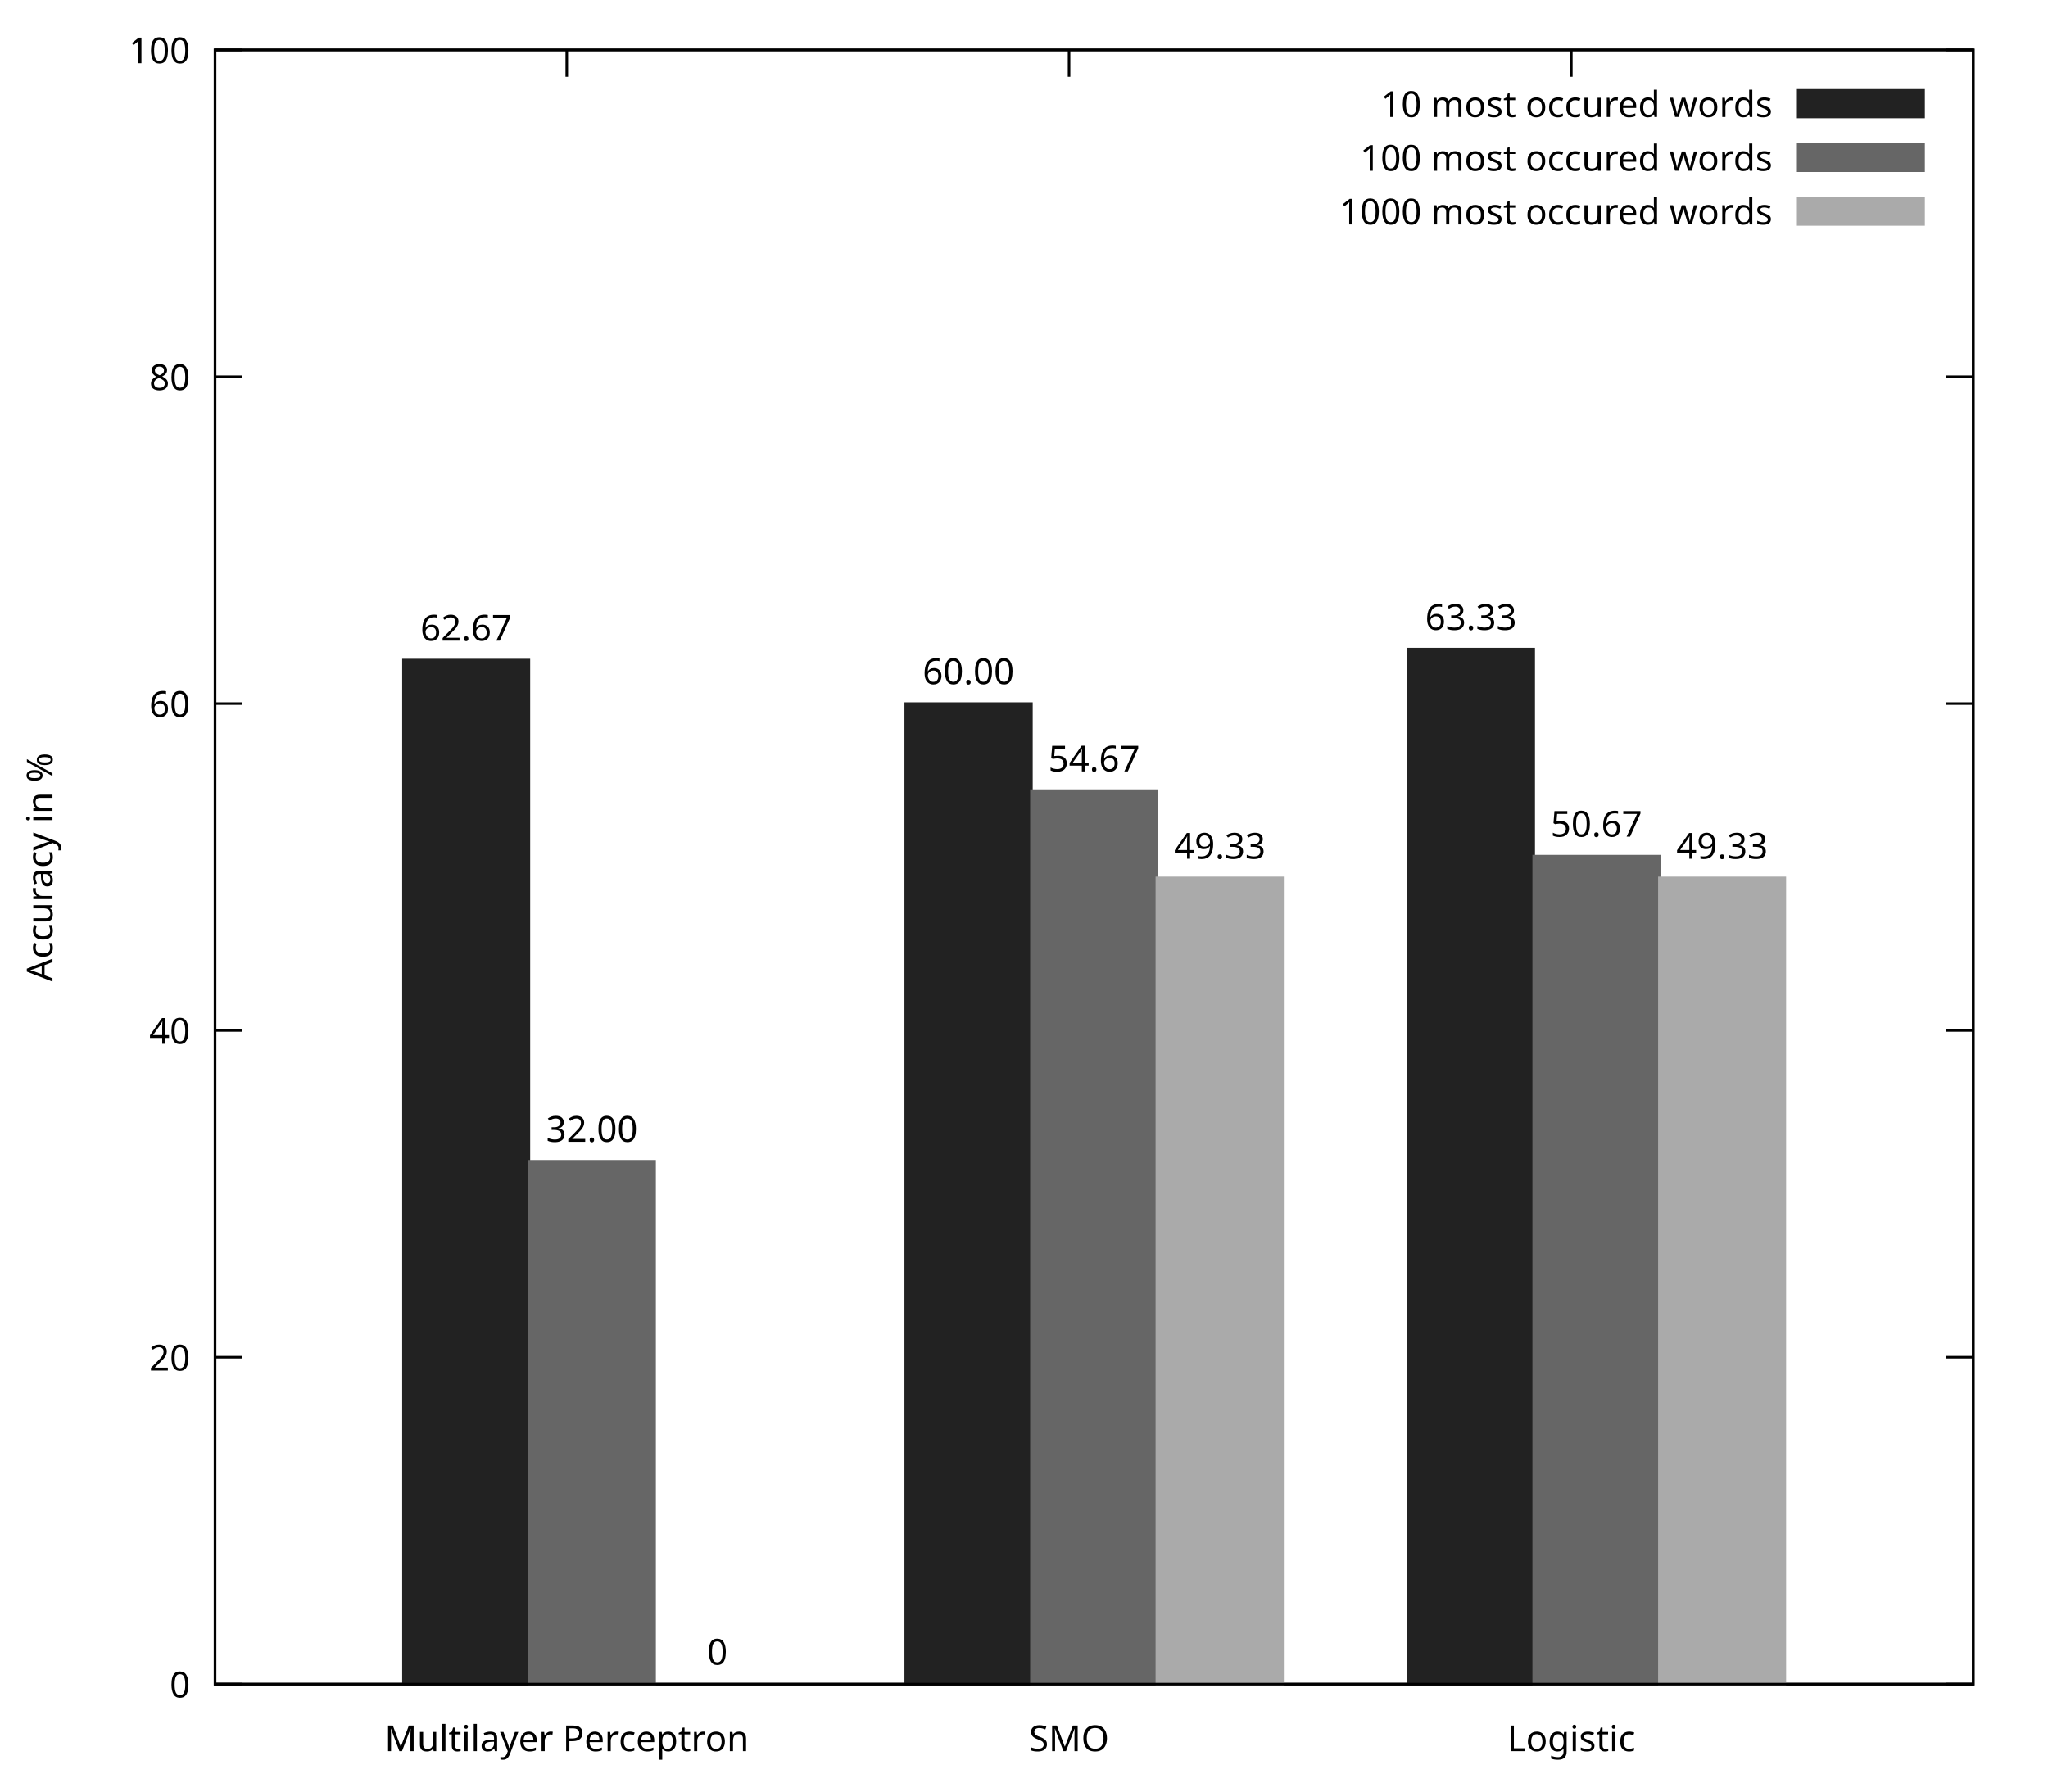
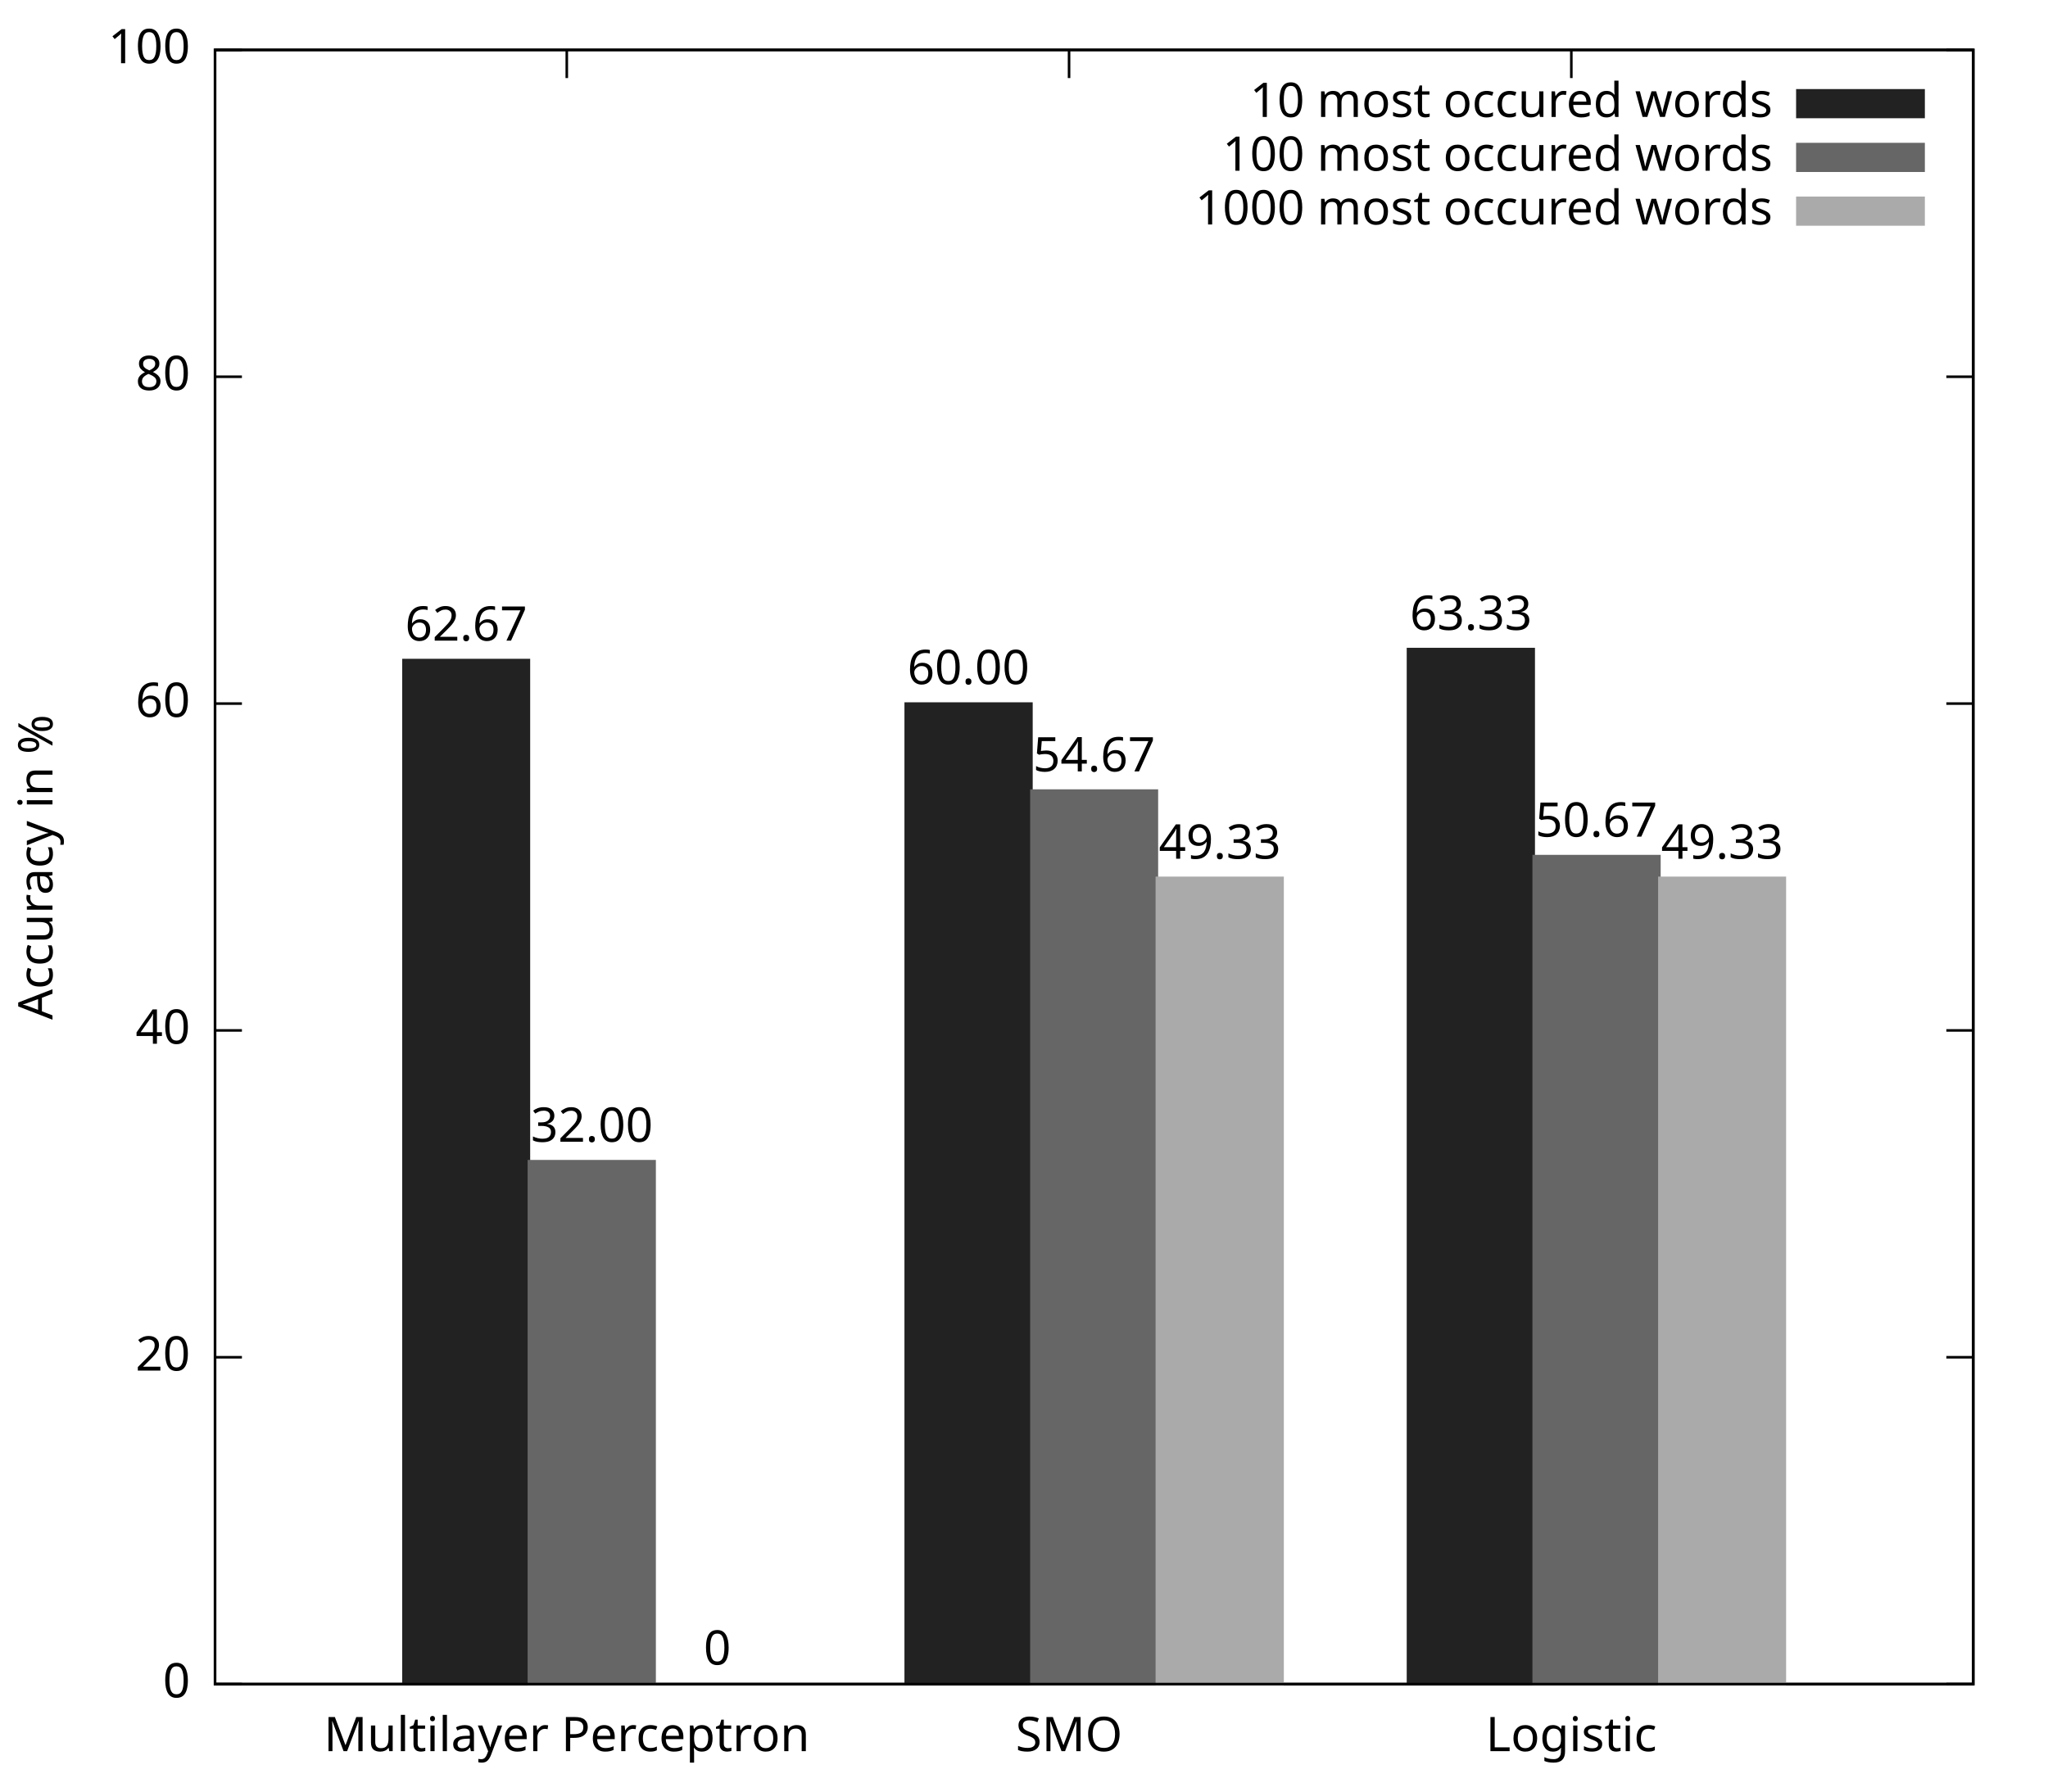
<svg xmlns="http://www.w3.org/2000/svg" xmlns:xlink="http://www.w3.org/1999/xlink" width="800" height="700" viewBox="0 0 800 700">
  <g id="gnuplot_canvas">
    <rect x="0" y="0" width="800" height="700" fill="none" />
    <defs>
      <circle id="gpDot" r="0.5" stroke-width="0.5" />
      <path id="gpPt0" stroke-width="0.190" stroke="currentColor" d="M-1,0 h2 M0,-1 v2" />
      <path id="gpPt1" stroke-width="0.190" stroke="currentColor" d="M-1,-1 L1,1 M1,-1 L-1,1" />
      <path id="gpPt2" stroke-width="0.190" stroke="currentColor" d="M-1,0 L1,0 M0,-1 L0,1 M-1,-1 L1,1 M-1,1 L1,-1" />
      <rect id="gpPt3" stroke-width="0.190" stroke="currentColor" x="-1" y="-1" width="2" height="2" />
      <rect id="gpPt4" stroke-width="0.190" stroke="currentColor" fill="currentColor" x="-1" y="-1" width="2" height="2" />
      <circle id="gpPt5" stroke-width="0.190" stroke="currentColor" cx="0" cy="0" r="1" />
      <use xlink:href="#gpPt5" id="gpPt6" fill="currentColor" stroke="none" />
      <path id="gpPt7" stroke-width="0.190" stroke="currentColor" d="M0,-1.33 L-1.33,0.67 L1.33,0.67 z" />
      <use xlink:href="#gpPt7" id="gpPt8" fill="currentColor" stroke="none" />
      <use xlink:href="#gpPt7" id="gpPt9" stroke="currentColor" transform="rotate(180)" />
      <use xlink:href="#gpPt9" id="gpPt10" fill="currentColor" stroke="none" />
      <use xlink:href="#gpPt3" id="gpPt11" stroke="currentColor" transform="rotate(45)" />
      <use xlink:href="#gpPt11" id="gpPt12" fill="currentColor" stroke="none" />
-       <path id="gpPt13" stroke-width="0.190" stroke="currentColor" d="M0,1.330 L1.265,0.411 L0.782,-1.067 L-0.782,-1.076 L-1.265,0.411 z" />
-       <use xlink:href="#gpPt13" id="gpPt14" fill="currentColor" stroke="none" />
-       <filter id="textbox" filterUnits="objectBoundingBox" x="0" y="0" height="1" width="1">
-         <feFlood flood-color="white" flood-opacity="1" result="bgnd" />
-         <feComposite in="SourceGraphic" in2="bgnd" operator="atop" />
-       </filter>
-       <filter id="greybox" filterUnits="objectBoundingBox" x="0" y="0" height="1" width="1">
-         <feFlood flood-color="lightgrey" flood-opacity="1" result="grey" />
-         <feComposite in="SourceGraphic" in2="grey" operator="atop" />
-       </filter>
    </defs>
-     <g fill="none" color="white" stroke="currentColor" stroke-width="1.00" stroke-linecap="butt" stroke-linejoin="miter">
+     <g style="fill:none; color:white; stroke:currentColor; stroke-width:1.00; stroke-linecap:butt; stroke-linejoin:miter">
</g>
-     <g fill="none" color="black" stroke="currentColor" stroke-width="1.00" stroke-linecap="butt" stroke-linejoin="miter">
-       <path stroke="black" d="M84.0,658.0 L94.5,658.0 M770.8,658.0 L760.3,658.0  " />
-       <g transform="translate(74.3,663.2)" stroke="none" fill="black" font-family="Verdana" font-size="14.00" text-anchor="end">
-         <text>
-           <tspan font-family="Verdana"> 0</tspan>
-         </text>
+     <g style="fill:none; color:black; stroke:currentColor; stroke-width:1.00; stroke-linecap:butt; stroke-linejoin:miter">
+       <path stroke="black" d="M84.0,658.0 L94.5,658.0 M770.8,658.0 L760.3,658.0  h0.01" />
+       <g transform="translate(74.3,663.2)" style="stroke:none; fill:black; font-family:Verdana; font-size:14.00pt; text-anchor:end">
+         <text> 0</text>
+       </g>
+       <path stroke="black" d="M84.0,530.3 L94.5,530.3 M770.8,530.3 L760.3,530.3  h0.01" />
+       <g transform="translate(74.3,535.5)" style="stroke:none; fill:black; font-family:Verdana; font-size:14.00pt; text-anchor:end">
+         <text> 20</text>
+       </g>
+       <path stroke="black" d="M84.0,402.6 L94.5,402.6 M770.8,402.6 L760.3,402.6  h0.01" />
+       <g transform="translate(74.3,407.8)" style="stroke:none; fill:black; font-family:Verdana; font-size:14.00pt; text-anchor:end">
+         <text> 40</text>
+       </g>
+       <path stroke="black" d="M84.0,274.9 L94.5,274.9 M770.8,274.9 L760.3,274.9  h0.01" />
+       <g transform="translate(74.3,280.1)" style="stroke:none; fill:black; font-family:Verdana; font-size:14.00pt; text-anchor:end">
+         <text> 60</text>
+       </g>
+       <path stroke="black" d="M84.0,147.2 L94.5,147.2 M770.8,147.2 L760.3,147.2  h0.01" />
+       <g transform="translate(74.3,152.4)" style="stroke:none; fill:black; font-family:Verdana; font-size:14.00pt; text-anchor:end">
+         <text> 80</text>
+       </g>
+       <path stroke="black" d="M84.0,19.5 L94.5,19.5 M770.8,19.5 L760.3,19.5  h0.01" />
+       <g transform="translate(74.3,24.7)" style="stroke:none; fill:black; font-family:Verdana; font-size:14.00pt; text-anchor:end">
+         <text> 100</text>
+       </g>
+       <path stroke="black" d="M221.4,658.0 L221.4,647.5 M221.4,19.5 L221.4,30.0  h0.01" />
+       <g transform="translate(221.4,684.2)" style="stroke:none; fill:black; font-family:Verdana; font-size:14.00pt; text-anchor:middle">
+         <text>Multilayer Perceptron</text>
+       </g>
+       <path stroke="black" d="M417.6,658.0 L417.6,647.5 M417.6,19.5 L417.6,30.0  h0.01" />
+       <g transform="translate(417.6,684.2)" style="stroke:none; fill:black; font-family:Verdana; font-size:14.00pt; text-anchor:middle">
+         <text>SMO</text>
+       </g>
+       <path stroke="black" d="M613.8,658.0 L613.8,647.5 M613.8,19.5 L613.8,30.0  h0.01" />
+       <g transform="translate(613.8,684.2)" style="stroke:none; fill:black; font-family:Verdana; font-size:14.00pt; text-anchor:middle">
+         <text>Logistic</text>
+       </g>
+       <path stroke="black" d="M84.0,19.5 L84.0,658.0 L770.8,658.0 L770.8,19.5 L84.0,19.5 Z  h0.01" />
+       <g transform="translate(20.5,338.8) rotate(270)" style="stroke:none; fill:black; font-family:Verdana; font-size:14.00pt; text-anchor:middle">
+         <text>Accuracy in %</text>
      </g>
    </g>
-     <g fill="none" color="black" stroke="currentColor" stroke-width="1.00" stroke-linecap="butt" stroke-linejoin="miter">
-       <path stroke="black" d="M84.0,530.3 L94.5,530.3 M770.8,530.3 L760.3,530.3  " />
-       <g transform="translate(74.3,535.5)" stroke="none" fill="black" font-family="Verdana" font-size="14.00" text-anchor="end">
-         <text>
-           <tspan font-family="Verdana"> 20</tspan>
-         </text>
-       </g>
-     </g>
-     <g fill="none" color="black" stroke="currentColor" stroke-width="1.00" stroke-linecap="butt" stroke-linejoin="miter">
-       <path stroke="black" d="M84.0,402.6 L94.5,402.6 M770.8,402.6 L760.3,402.6  " />
-       <g transform="translate(74.3,407.8)" stroke="none" fill="black" font-family="Verdana" font-size="14.00" text-anchor="end">
-         <text>
-           <tspan font-family="Verdana"> 40</tspan>
-         </text>
-       </g>
-     </g>
-     <g fill="none" color="black" stroke="currentColor" stroke-width="1.00" stroke-linecap="butt" stroke-linejoin="miter">
-       <path stroke="black" d="M84.0,274.9 L94.5,274.9 M770.8,274.9 L760.3,274.9  " />
-       <g transform="translate(74.3,280.1)" stroke="none" fill="black" font-family="Verdana" font-size="14.00" text-anchor="end">
-         <text>
-           <tspan font-family="Verdana"> 60</tspan>
-         </text>
-       </g>
-     </g>
-     <g fill="none" color="black" stroke="currentColor" stroke-width="1.00" stroke-linecap="butt" stroke-linejoin="miter">
-       <path stroke="black" d="M84.0,147.2 L94.5,147.2 M770.8,147.2 L760.3,147.2  " />
-       <g transform="translate(74.3,152.4)" stroke="none" fill="black" font-family="Verdana" font-size="14.00" text-anchor="end">
-         <text>
-           <tspan font-family="Verdana"> 80</tspan>
-         </text>
-       </g>
-     </g>
-     <g fill="none" color="black" stroke="currentColor" stroke-width="1.00" stroke-linecap="butt" stroke-linejoin="miter">
-       <path stroke="black" d="M84.0,19.5 L94.5,19.5 M770.8,19.5 L760.3,19.5  " />
-       <g transform="translate(74.3,24.7)" stroke="none" fill="black" font-family="Verdana" font-size="14.00" text-anchor="end">
-         <text>
-           <tspan font-family="Verdana"> 100</tspan>
-         </text>
-       </g>
-     </g>
-     <g fill="none" color="black" stroke="currentColor" stroke-width="1.00" stroke-linecap="butt" stroke-linejoin="miter">
-       <path stroke="black" d="M221.4,658.0 L221.4,647.5 M221.4,19.5 L221.4,30.0  " />
-       <g transform="translate(221.4,684.2)" stroke="none" fill="black" font-family="Verdana" font-size="14.00" text-anchor="middle">
-         <text>
-           <tspan font-family="Verdana">Multilayer Perceptron</tspan>
-         </text>
-       </g>
-     </g>
-     <g fill="none" color="black" stroke="currentColor" stroke-width="1.00" stroke-linecap="butt" stroke-linejoin="miter">
-       <path stroke="black" d="M417.6,658.0 L417.6,647.5 M417.6,19.5 L417.6,30.0  " />
-       <g transform="translate(417.6,684.2)" stroke="none" fill="black" font-family="Verdana" font-size="14.00" text-anchor="middle">
-         <text>
-           <tspan font-family="Verdana">SMO</tspan>
-         </text>
-       </g>
-     </g>
-     <g fill="none" color="black" stroke="currentColor" stroke-width="1.00" stroke-linecap="butt" stroke-linejoin="miter">
-       <path stroke="black" d="M613.8,658.0 L613.8,647.5 M613.8,19.5 L613.8,30.0  " />
-       <g transform="translate(613.8,684.2)" stroke="none" fill="black" font-family="Verdana" font-size="14.00" text-anchor="middle">
-         <text>
-           <tspan font-family="Verdana">Logistic</tspan>
-         </text>
-       </g>
-     </g>
-     <g fill="none" color="black" stroke="currentColor" stroke-width="1.00" stroke-linecap="butt" stroke-linejoin="miter">
- </g>
-     <g fill="none" color="black" stroke="currentColor" stroke-width="1.00" stroke-linecap="butt" stroke-linejoin="miter">
-       <path stroke="black" d="M84.0,19.5 L84.0,658.0 L770.8,658.0 L770.8,19.5 L84.0,19.5 Z  " />
-     </g>
-     <g fill="none" color="black" stroke="currentColor" stroke-width="1.00" stroke-linecap="butt" stroke-linejoin="miter">
-       <g transform="translate(20.5,338.8) rotate(270)" stroke="none" fill="black" font-family="Verdana" font-size="14.00" text-anchor="middle">
-         <text>
-           <tspan font-family="Verdana">Accuracy in %</tspan>
-         </text>
-       </g>
-     </g>
-     <g fill="none" color="black" stroke="currentColor" stroke-width="1.00" stroke-linecap="butt" stroke-linejoin="miter">
- </g>
    <g id="gnuplot_plot_1">
-       <g fill="none" color="black" stroke="currentColor" stroke-width="1.00" stroke-linecap="butt" stroke-linejoin="miter">
-         <g transform="translate(692.4,45.7)" stroke="none" fill="black" font-family="Verdana" font-size="14.00" text-anchor="end">
-           <text>
-             <tspan font-family="Verdana">10 most occured words</tspan>
-           </text>
+       <g style="fill:none; color:red; stroke:currentColor; stroke-width:1.00; stroke-linecap:butt; stroke-linejoin:miter">
+         <g transform="translate(692.4,45.7)" style="stroke:none; fill:black; font-family:Verdana; font-size:14.00pt; text-anchor:end">
+           <text>10 most occured words</text>
        </g>
-       </g>
-       <g fill="none" color="black" stroke="currentColor" stroke-width="1.00" stroke-linecap="butt" stroke-linejoin="miter">
-         <g stroke="none" shape-rendering="crispEdges">
+         <g style="stroke:none; shape-rendering:crispEdges">
          <polygon fill="rgb( 34,  34,  34)" points="702.1,45.7 751.4,45.7 751.4,35.2 702.1,35.2 " />
        </g>
-         <path stroke="rgb( 34,  34,  34)" d="M702.1,45.7 L751.4,45.7 L751.4,35.3 L702.1,35.3 L702.1,45.7 Z  " />
-       </g>
-       <g fill="none" color="black" stroke="currentColor" stroke-width="1.00" stroke-linecap="butt" stroke-linejoin="miter">
-         <g stroke="none" shape-rendering="crispEdges">
+         <path stroke="rgb( 34,  34,  34)" d="M702.1,45.7 L751.4,45.7 L751.4,35.3 L702.1,35.3 L702.1,45.7 Z  h0.01" />
+         <g style="stroke:none; shape-rendering:crispEdges">
          <polygon fill="rgb( 34,  34,  34)" points="157.6,658.0 206.7,658.0 206.7,257.8 157.6,257.8 " />
        </g>
-         <path stroke="rgb( 34,  34,  34)" d="M157.6,658.0 L157.6,257.9 L206.6,257.9 L206.6,658.0 L157.6,658.0 Z  " />
-         <g stroke="none" shape-rendering="crispEdges">
+         <path stroke="rgb( 34,  34,  34)" d="M157.6,658.0 L157.6,257.9 L206.6,257.9 L206.6,658.0 L157.6,658.0 Z  h0.01" />
+         <g style="stroke:none; shape-rendering:crispEdges">
          <polygon fill="rgb( 34,  34,  34)" points="353.8,658.0 403.0,658.0 403.0,274.8 353.8,274.8 " />
        </g>
-         <path stroke="rgb( 34,  34,  34)" d="M353.8,658.0 L353.8,274.9 L402.9,274.9 L402.9,658.0 L353.8,658.0 Z  " />
-         <g stroke="none" shape-rendering="crispEdges">
+         <path stroke="rgb( 34,  34,  34)" d="M353.8,658.0 L353.8,274.9 L402.9,274.9 L402.9,658.0 L353.8,658.0 Z  h0.01" />
+         <g style="stroke:none; shape-rendering:crispEdges">
          <polygon fill="rgb( 34,  34,  34)" points="550.0,658.0 599.2,658.0 599.2,253.5 550.0,253.5 " />
        </g>
-         <path stroke="rgb( 34,  34,  34)" d="M550.0,658.0 L550.0,253.6 L599.1,253.6 L599.1,658.0 L550.0,658.0 Z  " />
+         <path stroke="rgb( 34,  34,  34)" d="M550.0,658.0 L550.0,253.6 L599.1,253.6 L599.1,658.0 L550.0,658.0 Z  h0.01" />
      </g>
    </g>
    <g id="gnuplot_plot_2">
-       <g fill="none" color="black" stroke="currentColor" stroke-width="1.00" stroke-linecap="butt" stroke-linejoin="miter">
-         <g transform="translate(182.1,250.3)" stroke="none" fill="black" font-family="Verdana" font-size="14.00" text-anchor="middle">
-           <text>
-             <tspan font-family="Verdana">62.67</tspan>
-           </text>
+       <g style="fill:none; color:green; stroke:currentColor; stroke-width:1.00; stroke-linecap:butt; stroke-linejoin:miter">
+ </g>
+       <g style="fill:none; color:black; stroke:currentColor; stroke-width:1.00; stroke-linecap:butt; stroke-linejoin:miter">
+         <g transform="translate(182.1,250.3)" style="stroke:none; fill:black; font-family:Verdana; font-size:14.00pt; text-anchor:middle">
+           <text>62.67</text>
        </g>
-         <g transform="translate(378.3,267.3)" stroke="none" fill="black" font-family="Verdana" font-size="14.00" text-anchor="middle">
-           <text>
-             <tspan font-family="Verdana">60.00</tspan>
-           </text>
+         <g transform="translate(378.3,267.3)" style="stroke:none; fill:black; font-family:Verdana; font-size:14.00pt; text-anchor:middle">
+           <text>60.00</text>
        </g>
-         <g transform="translate(574.6,246.1)" stroke="none" fill="black" font-family="Verdana" font-size="14.00" text-anchor="middle">
-           <text>
-             <tspan font-family="Verdana">63.33</tspan>
-           </text>
+         <g transform="translate(574.6,246.1)" style="stroke:none; fill:black; font-family:Verdana; font-size:14.00pt; text-anchor:middle">
+           <text>63.33</text>
        </g>
      </g>
    </g>
    <g id="gnuplot_plot_3">
-       <g fill="none" color="black" stroke="currentColor" stroke-width="1.00" stroke-linecap="butt" stroke-linejoin="miter">
-         <g transform="translate(692.4,66.7)" stroke="none" fill="black" font-family="Verdana" font-size="14.00" text-anchor="end">
-           <text>
-             <tspan font-family="Verdana">100 most occured words</tspan>
-           </text>
+       <g style="fill:none; color:blue; stroke:currentColor; stroke-width:1.00; stroke-linecap:butt; stroke-linejoin:miter">
+         <g transform="translate(692.4,66.7)" style="stroke:none; fill:black; font-family:Verdana; font-size:14.00pt; text-anchor:end">
+           <text>100 most occured words</text>
        </g>
-       </g>
-       <g fill="none" color="black" stroke="currentColor" stroke-width="1.00" stroke-linecap="butt" stroke-linejoin="miter">
-         <g stroke="none" shape-rendering="crispEdges">
+         <g style="stroke:none; shape-rendering:crispEdges">
          <polygon fill="rgb(102, 102, 102)" points="702.1,66.7 751.4,66.7 751.4,56.2 702.1,56.2 " />
        </g>
-         <path stroke="rgb(102, 102, 102)" d="M702.1,66.7 L751.4,66.7 L751.4,56.3 L702.1,56.3 L702.1,66.7 Z  " />
-       </g>
-       <g fill="none" color="black" stroke="currentColor" stroke-width="1.00" stroke-linecap="butt" stroke-linejoin="miter">
-         <g stroke="none" shape-rendering="crispEdges">
+         <path stroke="rgb(102, 102, 102)" d="M702.1,66.7 L751.4,66.7 L751.4,56.3 L702.1,56.3 L702.1,66.7 Z  h0.01" />
+         <g style="stroke:none; shape-rendering:crispEdges">
          <polygon fill="rgb(102, 102, 102)" points="206.6,658.0 255.8,658.0 255.8,453.6 206.6,453.6 " />
        </g>
-         <path stroke="rgb(102, 102, 102)" d="M206.6,658.0 L206.6,453.7 L255.7,453.7 L255.7,658.0 L206.6,658.0 Z  " />
-         <g stroke="none" shape-rendering="crispEdges">
+         <path stroke="rgb(102, 102, 102)" d="M206.6,658.0 L206.6,453.7 L255.7,453.7 L255.7,658.0 L206.6,658.0 Z  h0.01" />
+         <g style="stroke:none; shape-rendering:crispEdges">
          <polygon fill="rgb(102, 102, 102)" points="402.9,658.0 452.0,658.0 452.0,308.8 402.9,308.8 " />
        </g>
-         <path stroke="rgb(102, 102, 102)" d="M402.9,658.0 L402.9,308.9 L451.9,308.9 L451.9,658.0 L402.9,658.0 Z  " />
-         <g stroke="none" shape-rendering="crispEdges">
+         <path stroke="rgb(102, 102, 102)" d="M402.9,658.0 L402.9,308.9 L451.9,308.9 L451.9,658.0 L402.9,658.0 Z  h0.01" />
+         <g style="stroke:none; shape-rendering:crispEdges">
          <polygon fill="rgb(102, 102, 102)" points="599.1,658.0 648.3,658.0 648.3,334.4 599.1,334.4 " />
        </g>
-         <path stroke="rgb(102, 102, 102)" d="M599.1,658.0 L599.1,334.5 L648.2,334.5 L648.2,658.0 L599.1,658.0 Z  " />
+         <path stroke="rgb(102, 102, 102)" d="M599.1,658.0 L599.1,334.5 L648.2,334.5 L648.2,658.0 L599.1,658.0 Z  h0.01" />
      </g>
    </g>
    <g id="gnuplot_plot_4">
-       <g fill="none" color="black" stroke="currentColor" stroke-width="1.00" stroke-linecap="butt" stroke-linejoin="miter">
-         <g transform="translate(231.2,446.1)" stroke="none" fill="black" font-family="Verdana" font-size="14.00" text-anchor="middle">
-           <text>
-             <tspan font-family="Verdana">32.00</tspan>
-           </text>
+       <g style="fill:none; color:cyan; stroke:currentColor; stroke-width:1.00; stroke-linecap:butt; stroke-linejoin:miter">
+ </g>
+       <g style="fill:none; color:black; stroke:currentColor; stroke-width:1.00; stroke-linecap:butt; stroke-linejoin:miter">
+         <g transform="translate(231.2,446.1)" style="stroke:none; fill:black; font-family:Verdana; font-size:14.00pt; text-anchor:middle">
+           <text>32.00</text>
        </g>
-         <g transform="translate(427.4,301.4)" stroke="none" fill="black" font-family="Verdana" font-size="14.00" text-anchor="middle">
-           <text>
-             <tspan font-family="Verdana">54.67</tspan>
-           </text>
+         <g transform="translate(427.4,301.4)" style="stroke:none; fill:black; font-family:Verdana; font-size:14.00pt; text-anchor:middle">
+           <text>54.67</text>
        </g>
-         <g transform="translate(623.6,326.9)" stroke="none" fill="black" font-family="Verdana" font-size="14.00" text-anchor="middle">
-           <text>
-             <tspan font-family="Verdana">50.67</tspan>
-           </text>
+         <g transform="translate(623.6,326.9)" style="stroke:none; fill:black; font-family:Verdana; font-size:14.00pt; text-anchor:middle">
+           <text>50.67</text>
        </g>
      </g>
    </g>
    <g id="gnuplot_plot_5">
-       <g fill="none" color="black" stroke="currentColor" stroke-width="1.00" stroke-linecap="butt" stroke-linejoin="miter">
-         <g transform="translate(692.4,87.7)" stroke="none" fill="black" font-family="Verdana" font-size="14.00" text-anchor="end">
-           <text>
-             <tspan font-family="Verdana">1000 most occured words</tspan>
-           </text>
+       <g style="fill:none; color:#157545; stroke:currentColor; stroke-width:1.00; stroke-linecap:butt; stroke-linejoin:miter">
+         <g transform="translate(692.4,87.7)" style="stroke:none; fill:black; font-family:Verdana; font-size:14.00pt; text-anchor:end">
+           <text>1000 most occured words</text>
        </g>
-       </g>
-       <g fill="none" color="black" stroke="currentColor" stroke-width="1.00" stroke-linecap="butt" stroke-linejoin="miter">
-         <g stroke="none" shape-rendering="crispEdges">
+         <g style="stroke:none; shape-rendering:crispEdges">
          <polygon fill="rgb(170, 170, 170)" points="702.1,87.7 751.4,87.7 751.4,77.2 702.1,77.2 " />
        </g>
-         <path stroke="rgb(170, 170, 170)" d="M702.1,87.7 L751.4,87.7 L751.4,77.3 L702.1,77.3 L702.1,87.7 Z  " />
-       </g>
-       <g fill="none" color="black" stroke="currentColor" stroke-width="1.00" stroke-linecap="butt" stroke-linejoin="miter">
-         <g stroke="none" shape-rendering="crispEdges">
+         <path stroke="rgb(170, 170, 170)" d="M702.1,87.7 L751.4,87.7 L751.4,77.3 L702.1,77.3 L702.1,87.7 Z  h0.01" />
+         <g style="stroke:none; shape-rendering:crispEdges">
          <polygon fill="rgb(170, 170, 170)" points="451.9,658.0 501.1,658.0 501.1,342.9 451.9,342.9 " />
        </g>
-         <path stroke="rgb(170, 170, 170)" d="M451.9,658.0 L451.9,343.0 L501.0,343.0 L501.0,658.0 L451.9,658.0 Z  " />
-         <g stroke="none" shape-rendering="crispEdges">
+         <path stroke="rgb(170, 170, 170)" d="M451.9,658.0 L451.9,343.0 L501.0,343.0 L501.0,658.0 L451.9,658.0 Z  h0.01" />
+         <g style="stroke:none; shape-rendering:crispEdges">
          <polygon fill="rgb(170, 170, 170)" points="648.2,658.0 697.3,658.0 697.3,342.9 648.2,342.9 " />
        </g>
-         <path stroke="rgb(170, 170, 170)" d="M648.2,658.0 L648.2,343.0 L697.2,343.0 L697.2,658.0 L648.2,658.0 Z  " />
+         <path stroke="rgb(170, 170, 170)" d="M648.2,658.0 L648.2,343.0 L697.2,343.0 L697.2,658.0 L648.2,658.0 Z  h0.01" />
      </g>
    </g>
    <g id="gnuplot_plot_6">
-       <g fill="none" color="black" stroke="currentColor" stroke-width="1.00" stroke-linecap="butt" stroke-linejoin="miter">
-         <g transform="translate(280.2,650.4)" stroke="none" fill="black" font-family="Verdana" font-size="14.00" text-anchor="middle">
-           <text>
-             <tspan font-family="Verdana">0</tspan>
-           </text>
+       <g style="fill:none; color:#000094; stroke:currentColor; stroke-width:1.00; stroke-linecap:butt; stroke-linejoin:miter">
+ </g>
+       <g style="fill:none; color:black; stroke:currentColor; stroke-width:1.00; stroke-linecap:butt; stroke-linejoin:miter">
+         <g transform="translate(280.2,650.4)" style="stroke:none; fill:black; font-family:Verdana; font-size:14.00pt; text-anchor:middle">
+           <text>0</text>
        </g>
-         <g transform="translate(476.5,335.5)" stroke="none" fill="black" font-family="Verdana" font-size="14.00" text-anchor="middle">
-           <text>
-             <tspan font-family="Verdana">49.33</tspan>
-           </text>
+         <g transform="translate(476.5,335.5)" style="stroke:none; fill:black; font-family:Verdana; font-size:14.00pt; text-anchor:middle">
+           <text>49.33</text>
        </g>
-         <g transform="translate(672.7,335.5)" stroke="none" fill="black" font-family="Verdana" font-size="14.00" text-anchor="middle">
-           <text>
-             <tspan font-family="Verdana">49.33</tspan>
-           </text>
+         <g transform="translate(672.7,335.5)" style="stroke:none; fill:black; font-family:Verdana; font-size:14.00pt; text-anchor:middle">
+           <text>49.33</text>
        </g>
      </g>
    </g>
-     <g fill="none" color="white" stroke="black" stroke-width="2.00" stroke-linecap="butt" stroke-linejoin="miter">
- </g>
-     <g fill="none" color="black" stroke="currentColor" stroke-width="2.00" stroke-linecap="butt" stroke-linejoin="miter">
- </g>
-     <g fill="none" color="black" stroke="black" stroke-width="1.00" stroke-linecap="butt" stroke-linejoin="miter">
- </g>
-     <g fill="none" color="black" stroke="currentColor" stroke-width="1.00" stroke-linecap="butt" stroke-linejoin="miter">
-       <path stroke="black" d="M84.0,19.5 L84.0,658.0 L770.8,658.0 L770.8,19.5 L84.0,19.5 Z  " />
+     <g style="fill:none; color:black; stroke:currentColor; stroke-width:1.00; stroke-linecap:butt; stroke-linejoin:miter">
+       <path stroke="black" d="M84.0,19.5 L84.0,658.0 L770.8,658.0 L770.8,19.5 L84.0,19.5 Z  h0.01" />
    </g>
-     <g fill="none" color="black" stroke="currentColor" stroke-width="1.00" stroke-linecap="butt" stroke-linejoin="miter">
- </g>
  </g>
</svg>
